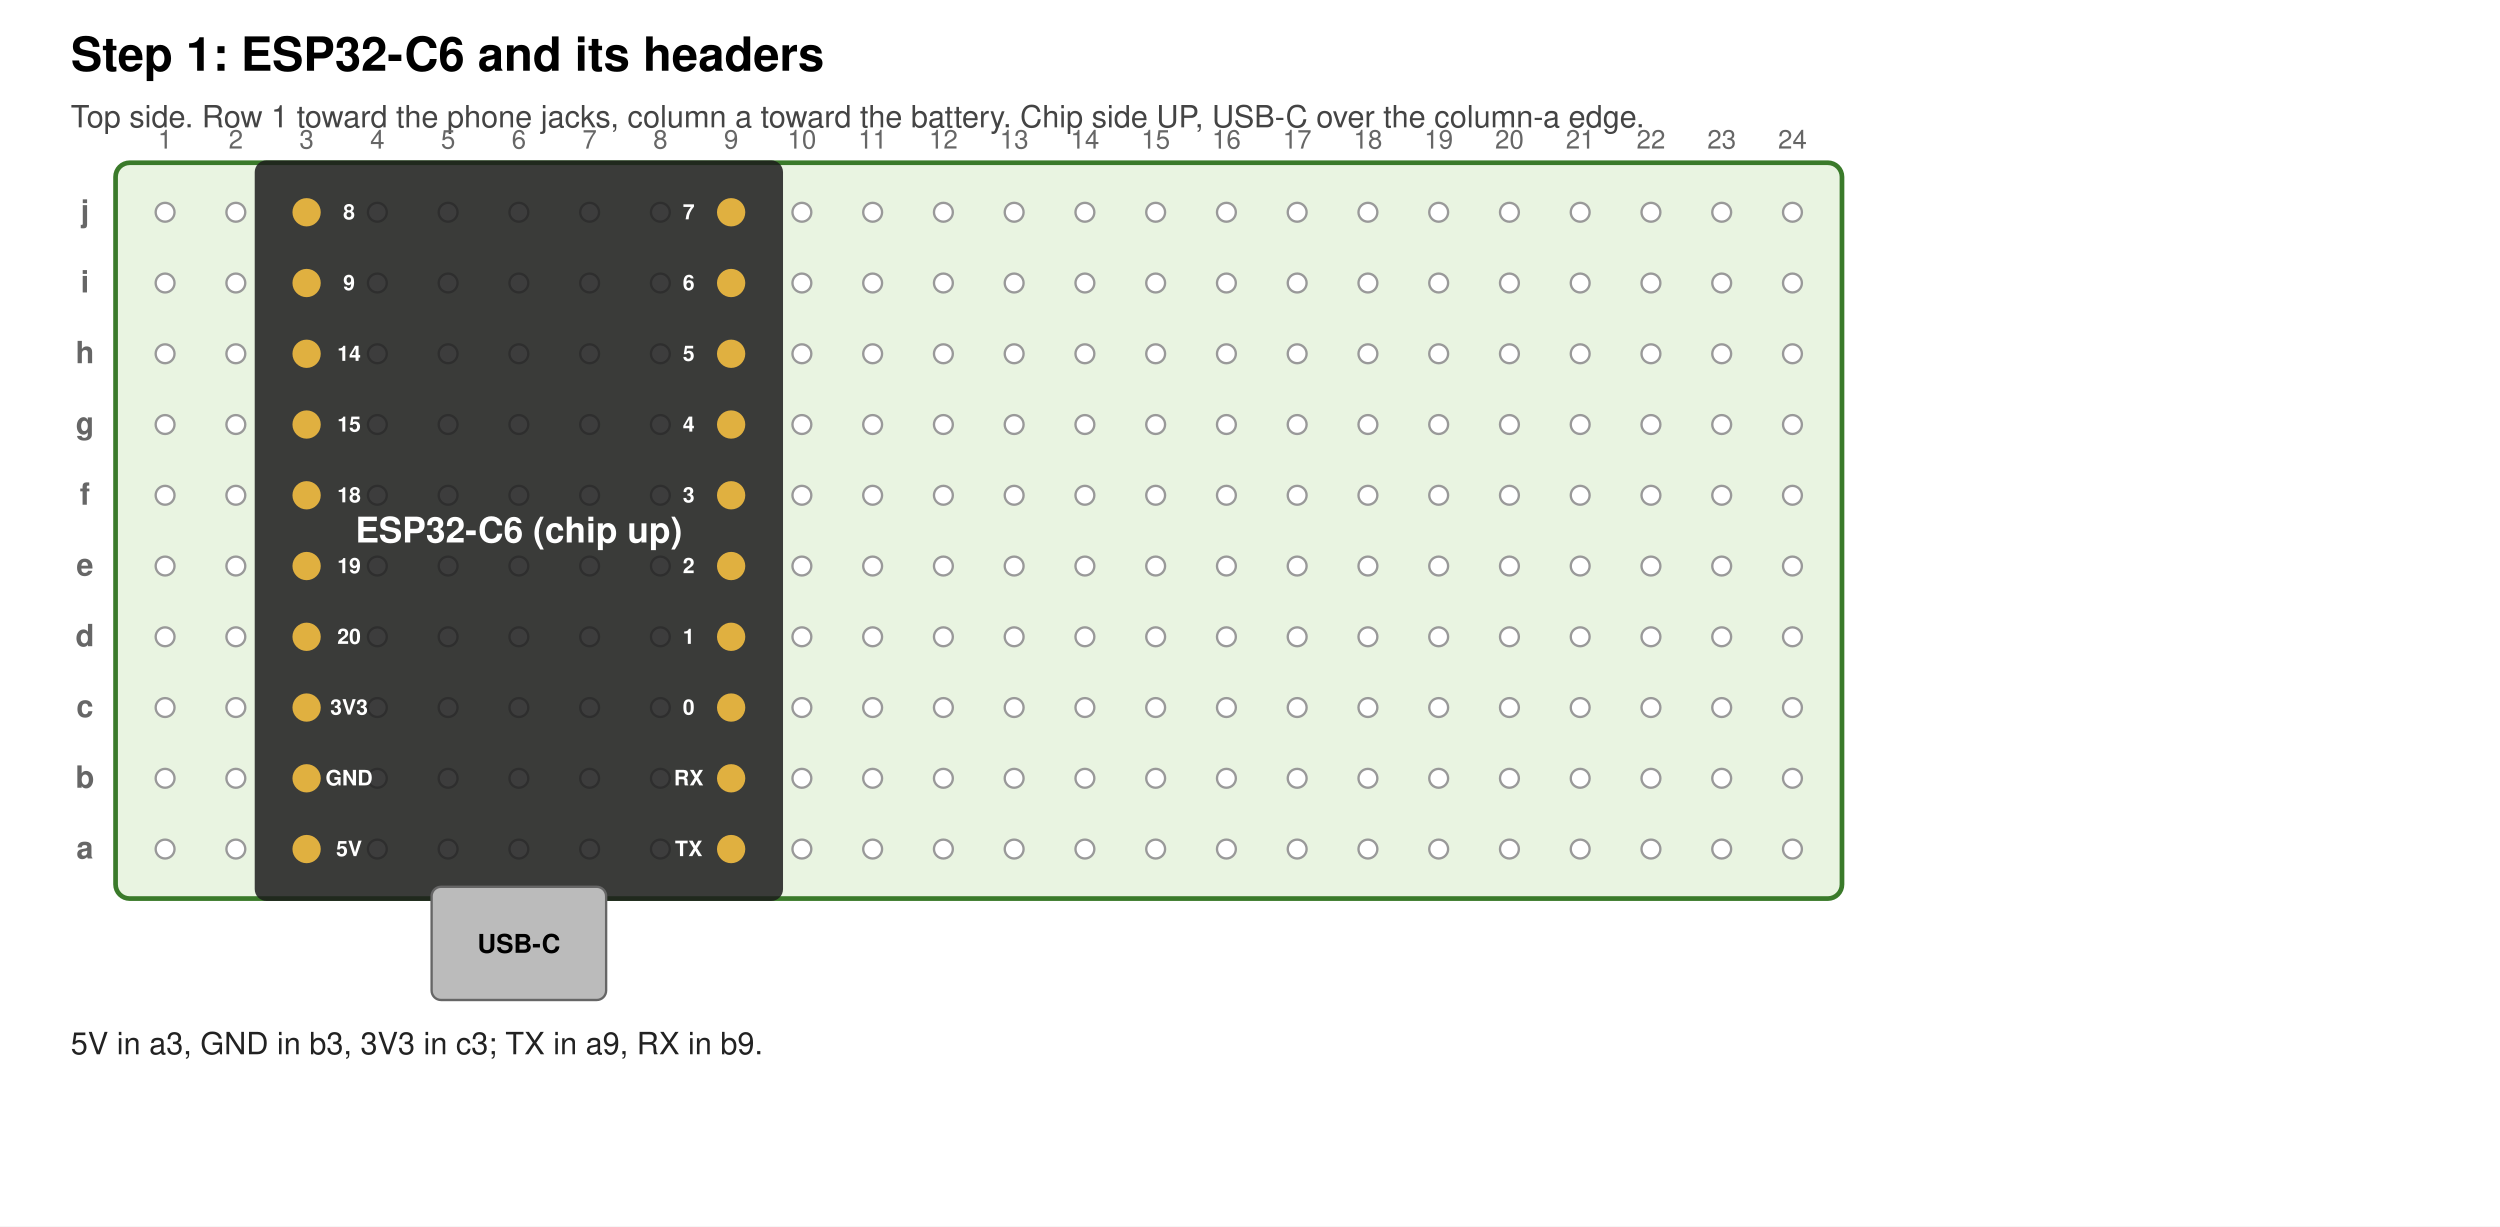
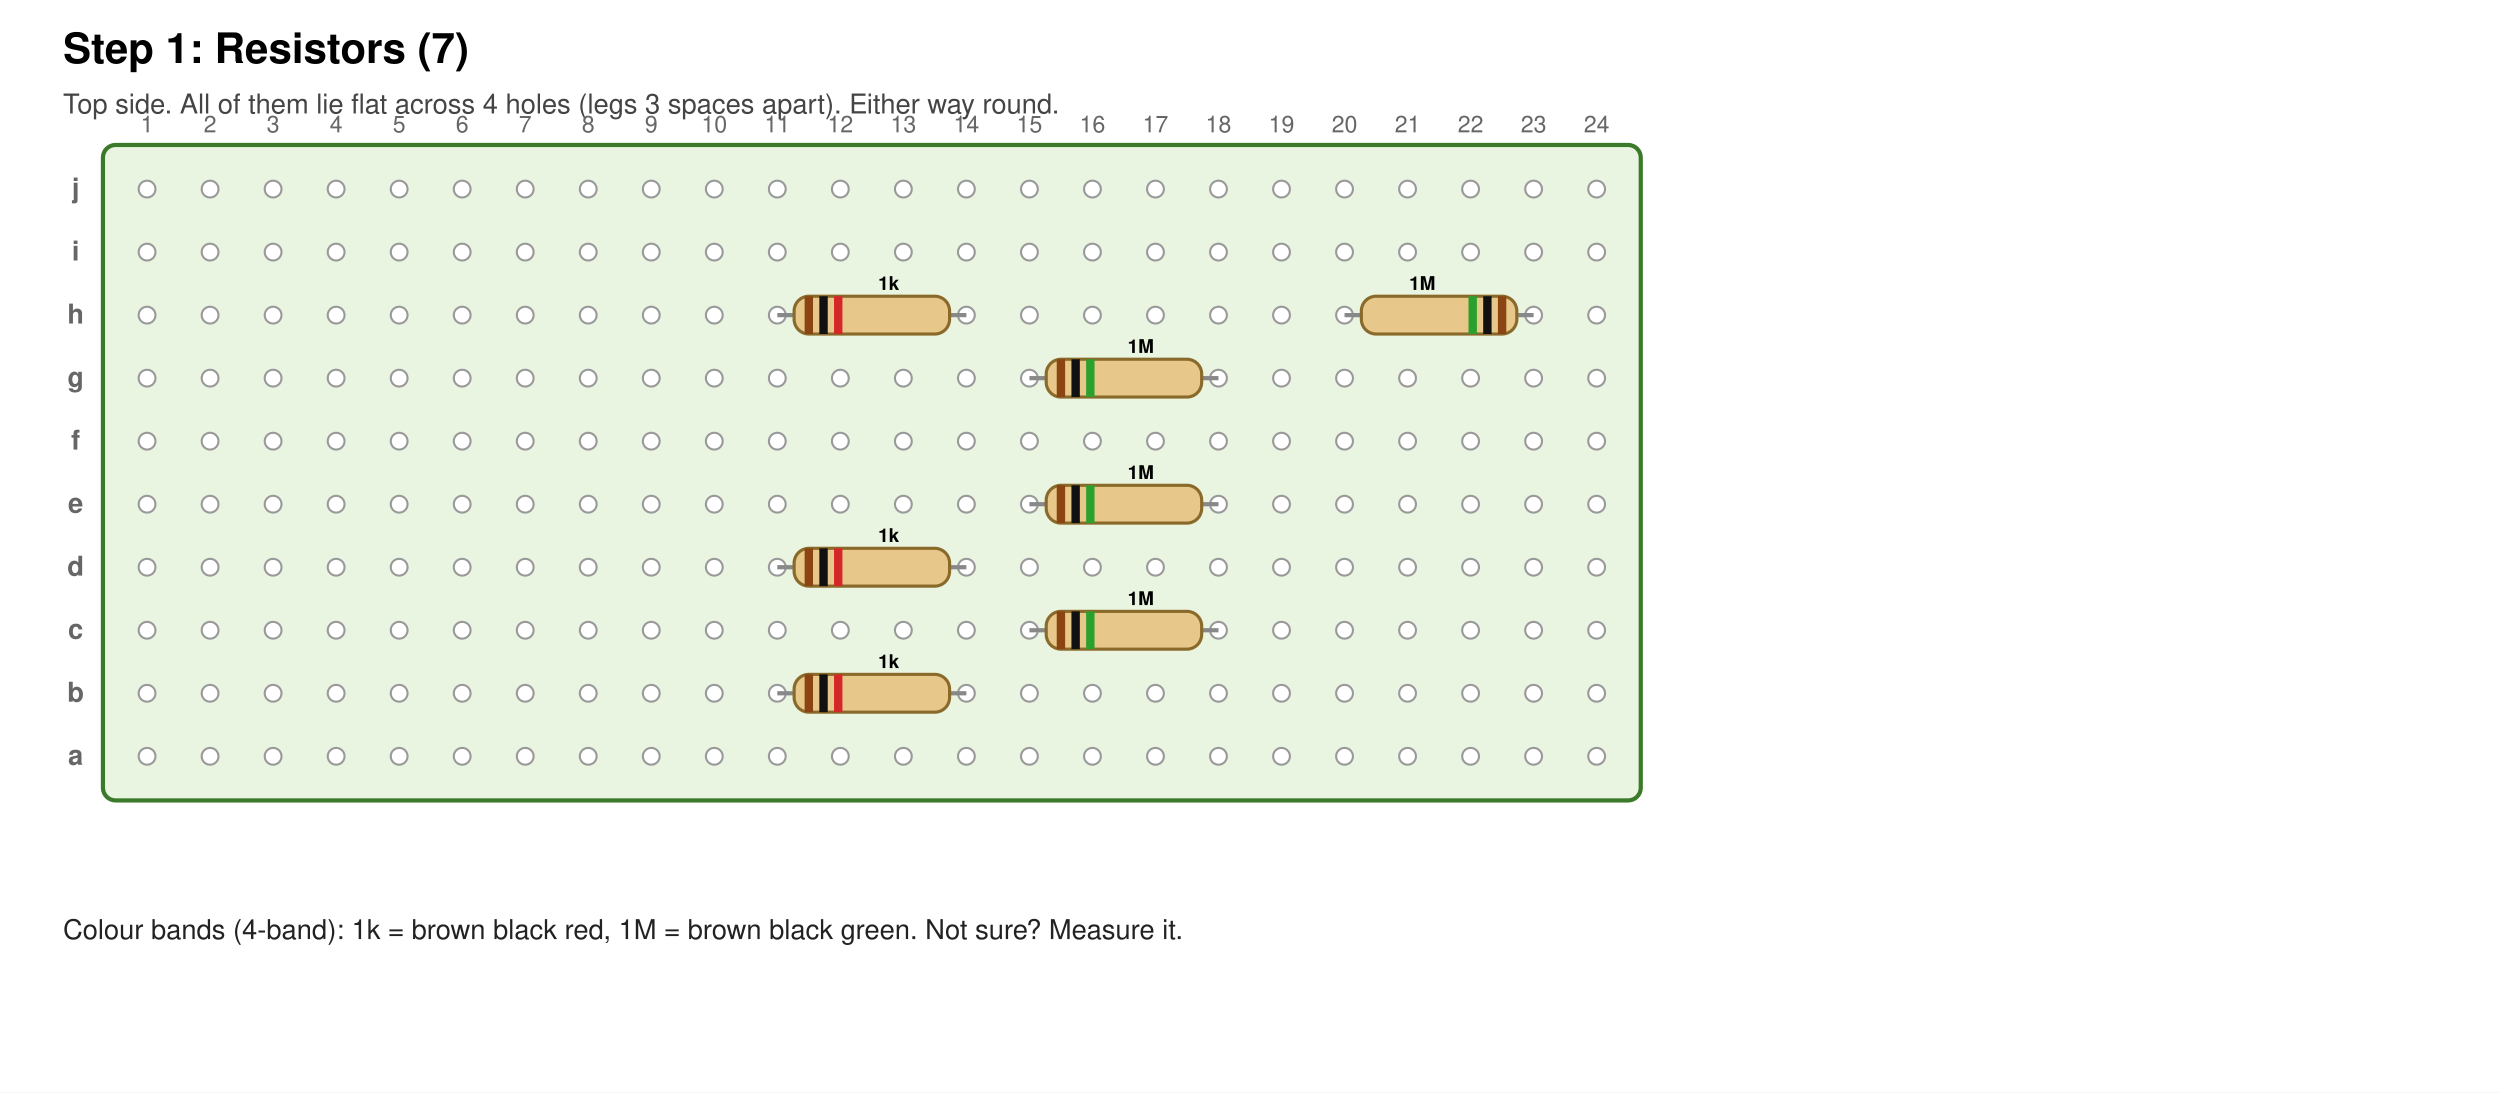
- <svg xmlns="http://www.w3.org/2000/svg" width="1060" height="520" font-family="Helvetica,Arial">
+ <svg xmlns="http://www.w3.org/2000/svg" width="1190" height="520" font-family="Helvetica,Arial">
  <defs>
    <filter id="mute">
      <feColorMatrix type="saturate" values="0" />
    </filter>
  </defs>
  <rect width="100%" height="100%" fill="#ffffff" />
-   <text x="30" y="30" font-size="20" font-weight="bold">Step 1: ESP32-C6 and its headers</text>
-   <text x="30" y="54" font-size="13" fill="#444">Top side. Row 1 toward the phone jacks, column a toward the battery. Chip side UP, USB-C over the column-a edge.</text>
+   <text x="30" y="30" font-size="20" font-weight="bold">Step 1: Resistors (7)</text>
+   <text x="30" y="54" font-size="13" fill="#444">Top side. All of them lie flat across 4 holes (legs 3 spaces apart). Either way round.</text>
  <rect x="49" y="69" width="732" height="312" rx="6" fill="#e9f4e1" stroke="#3a7a2a" stroke-width="2" />
  <text x="70" y="63" font-size="11" fill="#666" text-anchor="middle">1</text>
  <text x="100" y="63" font-size="11" fill="#666" text-anchor="middle">2</text>
  <text x="130" y="63" font-size="11" fill="#666" text-anchor="middle">3</text>
  <text x="160" y="63" font-size="11" fill="#666" text-anchor="middle">4</text>
  <text x="190" y="63" font-size="11" fill="#666" text-anchor="middle">5</text>
  <text x="220" y="63" font-size="11" fill="#666" text-anchor="middle">6</text>
  <text x="250" y="63" font-size="11" fill="#666" text-anchor="middle">7</text>
  <text x="280" y="63" font-size="11" fill="#666" text-anchor="middle">8</text>
  <text x="310" y="63" font-size="11" fill="#666" text-anchor="middle">9</text>
  <text x="340" y="63" font-size="11" fill="#666" text-anchor="middle">10</text>
  <text x="370" y="63" font-size="11" fill="#666" text-anchor="middle">11</text>
  <text x="400" y="63" font-size="11" fill="#666" text-anchor="middle">12</text>
  <text x="430" y="63" font-size="11" fill="#666" text-anchor="middle">13</text>
  <text x="460" y="63" font-size="11" fill="#666" text-anchor="middle">14</text>
  <text x="490" y="63" font-size="11" fill="#666" text-anchor="middle">15</text>
  <text x="520" y="63" font-size="11" fill="#666" text-anchor="middle">16</text>
  <text x="550" y="63" font-size="11" fill="#666" text-anchor="middle">17</text>
  <text x="580" y="63" font-size="11" fill="#666" text-anchor="middle">18</text>
  <text x="610" y="63" font-size="11" fill="#666" text-anchor="middle">19</text>
  <text x="640" y="63" font-size="11" fill="#666" text-anchor="middle">20</text>
  <text x="670" y="63" font-size="11" fill="#666" text-anchor="middle">21</text>
  <text x="700" y="63" font-size="11" fill="#666" text-anchor="middle">22</text>
  <text x="730" y="63" font-size="11" fill="#666" text-anchor="middle">23</text>
  <text x="760" y="63" font-size="11" fill="#666" text-anchor="middle">24</text>
  <text x="36" y="364" font-size="13" font-weight="bold" fill="#666" text-anchor="middle">a</text>
  <text x="36" y="334" font-size="13" font-weight="bold" fill="#666" text-anchor="middle">b</text>
  <text x="36" y="304" font-size="13" font-weight="bold" fill="#666" text-anchor="middle">c</text>
  <text x="36" y="274" font-size="13" font-weight="bold" fill="#666" text-anchor="middle">d</text>
  <text x="36" y="244" font-size="13" font-weight="bold" fill="#666" text-anchor="middle">e</text>
  <text x="36" y="214" font-size="13" font-weight="bold" fill="#666" text-anchor="middle">f</text>
  <text x="36" y="184" font-size="13" font-weight="bold" fill="#666" text-anchor="middle">g</text>
  <text x="36" y="154" font-size="13" font-weight="bold" fill="#666" text-anchor="middle">h</text>
  <text x="36" y="124" font-size="13" font-weight="bold" fill="#666" text-anchor="middle">i</text>
  <text x="36" y="94" font-size="13" font-weight="bold" fill="#666" text-anchor="middle">j</text>
  <circle cx="70" cy="360" r="4" fill="#fff" stroke="#999" />
  <circle cx="70" cy="330" r="4" fill="#fff" stroke="#999" />
  <circle cx="70" cy="300" r="4" fill="#fff" stroke="#999" />
  <circle cx="70" cy="270" r="4" fill="#fff" stroke="#999" />
  <circle cx="70" cy="240" r="4" fill="#fff" stroke="#999" />
  <circle cx="70" cy="210" r="4" fill="#fff" stroke="#999" />
  <circle cx="70" cy="180" r="4" fill="#fff" stroke="#999" />
  <circle cx="70" cy="150" r="4" fill="#fff" stroke="#999" />
  <circle cx="70" cy="120" r="4" fill="#fff" stroke="#999" />
  <circle cx="70" cy="90" r="4" fill="#fff" stroke="#999" />
  <circle cx="100" cy="360" r="4" fill="#fff" stroke="#999" />
  <circle cx="100" cy="330" r="4" fill="#fff" stroke="#999" />
  <circle cx="100" cy="300" r="4" fill="#fff" stroke="#999" />
  <circle cx="100" cy="270" r="4" fill="#fff" stroke="#999" />
  <circle cx="100" cy="240" r="4" fill="#fff" stroke="#999" />
  <circle cx="100" cy="210" r="4" fill="#fff" stroke="#999" />
  <circle cx="100" cy="180" r="4" fill="#fff" stroke="#999" />
  <circle cx="100" cy="150" r="4" fill="#fff" stroke="#999" />
  <circle cx="100" cy="120" r="4" fill="#fff" stroke="#999" />
  <circle cx="100" cy="90" r="4" fill="#fff" stroke="#999" />
  <circle cx="130" cy="360" r="4" fill="#fff" stroke="#999" />
  <circle cx="130" cy="330" r="4" fill="#fff" stroke="#999" />
  <circle cx="130" cy="300" r="4" fill="#fff" stroke="#999" />
  <circle cx="130" cy="270" r="4" fill="#fff" stroke="#999" />
  <circle cx="130" cy="240" r="4" fill="#fff" stroke="#999" />
  <circle cx="130" cy="210" r="4" fill="#fff" stroke="#999" />
  <circle cx="130" cy="180" r="4" fill="#fff" stroke="#999" />
  <circle cx="130" cy="150" r="4" fill="#fff" stroke="#999" />
  <circle cx="130" cy="120" r="4" fill="#fff" stroke="#999" />
  <circle cx="130" cy="90" r="4" fill="#fff" stroke="#999" />
  <circle cx="160" cy="360" r="4" fill="#fff" stroke="#999" />
  <circle cx="160" cy="330" r="4" fill="#fff" stroke="#999" />
  <circle cx="160" cy="300" r="4" fill="#fff" stroke="#999" />
  <circle cx="160" cy="270" r="4" fill="#fff" stroke="#999" />
  <circle cx="160" cy="240" r="4" fill="#fff" stroke="#999" />
  <circle cx="160" cy="210" r="4" fill="#fff" stroke="#999" />
  <circle cx="160" cy="180" r="4" fill="#fff" stroke="#999" />
  <circle cx="160" cy="150" r="4" fill="#fff" stroke="#999" />
  <circle cx="160" cy="120" r="4" fill="#fff" stroke="#999" />
  <circle cx="160" cy="90" r="4" fill="#fff" stroke="#999" />
  <circle cx="190" cy="360" r="4" fill="#fff" stroke="#999" />
  <circle cx="190" cy="330" r="4" fill="#fff" stroke="#999" />
  <circle cx="190" cy="300" r="4" fill="#fff" stroke="#999" />
  <circle cx="190" cy="270" r="4" fill="#fff" stroke="#999" />
  <circle cx="190" cy="240" r="4" fill="#fff" stroke="#999" />
  <circle cx="190" cy="210" r="4" fill="#fff" stroke="#999" />
  <circle cx="190" cy="180" r="4" fill="#fff" stroke="#999" />
  <circle cx="190" cy="150" r="4" fill="#fff" stroke="#999" />
  <circle cx="190" cy="120" r="4" fill="#fff" stroke="#999" />
  <circle cx="190" cy="90" r="4" fill="#fff" stroke="#999" />
  <circle cx="220" cy="360" r="4" fill="#fff" stroke="#999" />
  <circle cx="220" cy="330" r="4" fill="#fff" stroke="#999" />
  <circle cx="220" cy="300" r="4" fill="#fff" stroke="#999" />
  <circle cx="220" cy="270" r="4" fill="#fff" stroke="#999" />
  <circle cx="220" cy="240" r="4" fill="#fff" stroke="#999" />
  <circle cx="220" cy="210" r="4" fill="#fff" stroke="#999" />
  <circle cx="220" cy="180" r="4" fill="#fff" stroke="#999" />
  <circle cx="220" cy="150" r="4" fill="#fff" stroke="#999" />
  <circle cx="220" cy="120" r="4" fill="#fff" stroke="#999" />
  <circle cx="220" cy="90" r="4" fill="#fff" stroke="#999" />
  <circle cx="250" cy="360" r="4" fill="#fff" stroke="#999" />
  <circle cx="250" cy="330" r="4" fill="#fff" stroke="#999" />
  <circle cx="250" cy="300" r="4" fill="#fff" stroke="#999" />
  <circle cx="250" cy="270" r="4" fill="#fff" stroke="#999" />
  <circle cx="250" cy="240" r="4" fill="#fff" stroke="#999" />
  <circle cx="250" cy="210" r="4" fill="#fff" stroke="#999" />
  <circle cx="250" cy="180" r="4" fill="#fff" stroke="#999" />
  <circle cx="250" cy="150" r="4" fill="#fff" stroke="#999" />
  <circle cx="250" cy="120" r="4" fill="#fff" stroke="#999" />
  <circle cx="250" cy="90" r="4" fill="#fff" stroke="#999" />
  <circle cx="280" cy="360" r="4" fill="#fff" stroke="#999" />
  <circle cx="280" cy="330" r="4" fill="#fff" stroke="#999" />
  <circle cx="280" cy="300" r="4" fill="#fff" stroke="#999" />
  <circle cx="280" cy="270" r="4" fill="#fff" stroke="#999" />
  <circle cx="280" cy="240" r="4" fill="#fff" stroke="#999" />
  <circle cx="280" cy="210" r="4" fill="#fff" stroke="#999" />
  <circle cx="280" cy="180" r="4" fill="#fff" stroke="#999" />
  <circle cx="280" cy="150" r="4" fill="#fff" stroke="#999" />
  <circle cx="280" cy="120" r="4" fill="#fff" stroke="#999" />
  <circle cx="280" cy="90" r="4" fill="#fff" stroke="#999" />
  <circle cx="310" cy="360" r="4" fill="#fff" stroke="#999" />
  <circle cx="310" cy="330" r="4" fill="#fff" stroke="#999" />
  <circle cx="310" cy="300" r="4" fill="#fff" stroke="#999" />
  <circle cx="310" cy="270" r="4" fill="#fff" stroke="#999" />
  <circle cx="310" cy="240" r="4" fill="#fff" stroke="#999" />
  <circle cx="310" cy="210" r="4" fill="#fff" stroke="#999" />
  <circle cx="310" cy="180" r="4" fill="#fff" stroke="#999" />
  <circle cx="310" cy="150" r="4" fill="#fff" stroke="#999" />
  <circle cx="310" cy="120" r="4" fill="#fff" stroke="#999" />
  <circle cx="310" cy="90" r="4" fill="#fff" stroke="#999" />
  <circle cx="340" cy="360" r="4" fill="#fff" stroke="#999" />
  <circle cx="340" cy="330" r="4" fill="#fff" stroke="#999" />
  <circle cx="340" cy="300" r="4" fill="#fff" stroke="#999" />
  <circle cx="340" cy="270" r="4" fill="#fff" stroke="#999" />
  <circle cx="340" cy="240" r="4" fill="#fff" stroke="#999" />
  <circle cx="340" cy="210" r="4" fill="#fff" stroke="#999" />
  <circle cx="340" cy="180" r="4" fill="#fff" stroke="#999" />
  <circle cx="340" cy="150" r="4" fill="#fff" stroke="#999" />
  <circle cx="340" cy="120" r="4" fill="#fff" stroke="#999" />
  <circle cx="340" cy="90" r="4" fill="#fff" stroke="#999" />
  <circle cx="370" cy="360" r="4" fill="#fff" stroke="#999" />
  <circle cx="370" cy="330" r="4" fill="#fff" stroke="#999" />
  <circle cx="370" cy="300" r="4" fill="#fff" stroke="#999" />
  <circle cx="370" cy="270" r="4" fill="#fff" stroke="#999" />
  <circle cx="370" cy="240" r="4" fill="#fff" stroke="#999" />
  <circle cx="370" cy="210" r="4" fill="#fff" stroke="#999" />
  <circle cx="370" cy="180" r="4" fill="#fff" stroke="#999" />
  <circle cx="370" cy="150" r="4" fill="#fff" stroke="#999" />
  <circle cx="370" cy="120" r="4" fill="#fff" stroke="#999" />
  <circle cx="370" cy="90" r="4" fill="#fff" stroke="#999" />
  <circle cx="400" cy="360" r="4" fill="#fff" stroke="#999" />
  <circle cx="400" cy="330" r="4" fill="#fff" stroke="#999" />
  <circle cx="400" cy="300" r="4" fill="#fff" stroke="#999" />
  <circle cx="400" cy="270" r="4" fill="#fff" stroke="#999" />
  <circle cx="400" cy="240" r="4" fill="#fff" stroke="#999" />
  <circle cx="400" cy="210" r="4" fill="#fff" stroke="#999" />
  <circle cx="400" cy="180" r="4" fill="#fff" stroke="#999" />
  <circle cx="400" cy="150" r="4" fill="#fff" stroke="#999" />
  <circle cx="400" cy="120" r="4" fill="#fff" stroke="#999" />
  <circle cx="400" cy="90" r="4" fill="#fff" stroke="#999" />
  <circle cx="430" cy="360" r="4" fill="#fff" stroke="#999" />
  <circle cx="430" cy="330" r="4" fill="#fff" stroke="#999" />
  <circle cx="430" cy="300" r="4" fill="#fff" stroke="#999" />
  <circle cx="430" cy="270" r="4" fill="#fff" stroke="#999" />
  <circle cx="430" cy="240" r="4" fill="#fff" stroke="#999" />
  <circle cx="430" cy="210" r="4" fill="#fff" stroke="#999" />
  <circle cx="430" cy="180" r="4" fill="#fff" stroke="#999" />
  <circle cx="430" cy="150" r="4" fill="#fff" stroke="#999" />
  <circle cx="430" cy="120" r="4" fill="#fff" stroke="#999" />
  <circle cx="430" cy="90" r="4" fill="#fff" stroke="#999" />
  <circle cx="460" cy="360" r="4" fill="#fff" stroke="#999" />
  <circle cx="460" cy="330" r="4" fill="#fff" stroke="#999" />
  <circle cx="460" cy="300" r="4" fill="#fff" stroke="#999" />
  <circle cx="460" cy="270" r="4" fill="#fff" stroke="#999" />
  <circle cx="460" cy="240" r="4" fill="#fff" stroke="#999" />
  <circle cx="460" cy="210" r="4" fill="#fff" stroke="#999" />
  <circle cx="460" cy="180" r="4" fill="#fff" stroke="#999" />
  <circle cx="460" cy="150" r="4" fill="#fff" stroke="#999" />
  <circle cx="460" cy="120" r="4" fill="#fff" stroke="#999" />
  <circle cx="460" cy="90" r="4" fill="#fff" stroke="#999" />
  <circle cx="490" cy="360" r="4" fill="#fff" stroke="#999" />
  <circle cx="490" cy="330" r="4" fill="#fff" stroke="#999" />
  <circle cx="490" cy="300" r="4" fill="#fff" stroke="#999" />
  <circle cx="490" cy="270" r="4" fill="#fff" stroke="#999" />
  <circle cx="490" cy="240" r="4" fill="#fff" stroke="#999" />
  <circle cx="490" cy="210" r="4" fill="#fff" stroke="#999" />
  <circle cx="490" cy="180" r="4" fill="#fff" stroke="#999" />
  <circle cx="490" cy="150" r="4" fill="#fff" stroke="#999" />
  <circle cx="490" cy="120" r="4" fill="#fff" stroke="#999" />
  <circle cx="490" cy="90" r="4" fill="#fff" stroke="#999" />
  <circle cx="520" cy="360" r="4" fill="#fff" stroke="#999" />
  <circle cx="520" cy="330" r="4" fill="#fff" stroke="#999" />
  <circle cx="520" cy="300" r="4" fill="#fff" stroke="#999" />
  <circle cx="520" cy="270" r="4" fill="#fff" stroke="#999" />
  <circle cx="520" cy="240" r="4" fill="#fff" stroke="#999" />
  <circle cx="520" cy="210" r="4" fill="#fff" stroke="#999" />
  <circle cx="520" cy="180" r="4" fill="#fff" stroke="#999" />
  <circle cx="520" cy="150" r="4" fill="#fff" stroke="#999" />
  <circle cx="520" cy="120" r="4" fill="#fff" stroke="#999" />
  <circle cx="520" cy="90" r="4" fill="#fff" stroke="#999" />
  <circle cx="550" cy="360" r="4" fill="#fff" stroke="#999" />
  <circle cx="550" cy="330" r="4" fill="#fff" stroke="#999" />
  <circle cx="550" cy="300" r="4" fill="#fff" stroke="#999" />
  <circle cx="550" cy="270" r="4" fill="#fff" stroke="#999" />
  <circle cx="550" cy="240" r="4" fill="#fff" stroke="#999" />
  <circle cx="550" cy="210" r="4" fill="#fff" stroke="#999" />
  <circle cx="550" cy="180" r="4" fill="#fff" stroke="#999" />
  <circle cx="550" cy="150" r="4" fill="#fff" stroke="#999" />
  <circle cx="550" cy="120" r="4" fill="#fff" stroke="#999" />
  <circle cx="550" cy="90" r="4" fill="#fff" stroke="#999" />
  <circle cx="580" cy="360" r="4" fill="#fff" stroke="#999" />
  <circle cx="580" cy="330" r="4" fill="#fff" stroke="#999" />
  <circle cx="580" cy="300" r="4" fill="#fff" stroke="#999" />
  <circle cx="580" cy="270" r="4" fill="#fff" stroke="#999" />
  <circle cx="580" cy="240" r="4" fill="#fff" stroke="#999" />
  <circle cx="580" cy="210" r="4" fill="#fff" stroke="#999" />
  <circle cx="580" cy="180" r="4" fill="#fff" stroke="#999" />
  <circle cx="580" cy="150" r="4" fill="#fff" stroke="#999" />
  <circle cx="580" cy="120" r="4" fill="#fff" stroke="#999" />
  <circle cx="580" cy="90" r="4" fill="#fff" stroke="#999" />
  <circle cx="610" cy="360" r="4" fill="#fff" stroke="#999" />
  <circle cx="610" cy="330" r="4" fill="#fff" stroke="#999" />
  <circle cx="610" cy="300" r="4" fill="#fff" stroke="#999" />
  <circle cx="610" cy="270" r="4" fill="#fff" stroke="#999" />
  <circle cx="610" cy="240" r="4" fill="#fff" stroke="#999" />
  <circle cx="610" cy="210" r="4" fill="#fff" stroke="#999" />
  <circle cx="610" cy="180" r="4" fill="#fff" stroke="#999" />
  <circle cx="610" cy="150" r="4" fill="#fff" stroke="#999" />
  <circle cx="610" cy="120" r="4" fill="#fff" stroke="#999" />
  <circle cx="610" cy="90" r="4" fill="#fff" stroke="#999" />
  <circle cx="640" cy="360" r="4" fill="#fff" stroke="#999" />
  <circle cx="640" cy="330" r="4" fill="#fff" stroke="#999" />
  <circle cx="640" cy="300" r="4" fill="#fff" stroke="#999" />
  <circle cx="640" cy="270" r="4" fill="#fff" stroke="#999" />
  <circle cx="640" cy="240" r="4" fill="#fff" stroke="#999" />
  <circle cx="640" cy="210" r="4" fill="#fff" stroke="#999" />
  <circle cx="640" cy="180" r="4" fill="#fff" stroke="#999" />
  <circle cx="640" cy="150" r="4" fill="#fff" stroke="#999" />
  <circle cx="640" cy="120" r="4" fill="#fff" stroke="#999" />
  <circle cx="640" cy="90" r="4" fill="#fff" stroke="#999" />
  <circle cx="670" cy="360" r="4" fill="#fff" stroke="#999" />
  <circle cx="670" cy="330" r="4" fill="#fff" stroke="#999" />
  <circle cx="670" cy="300" r="4" fill="#fff" stroke="#999" />
  <circle cx="670" cy="270" r="4" fill="#fff" stroke="#999" />
  <circle cx="670" cy="240" r="4" fill="#fff" stroke="#999" />
  <circle cx="670" cy="210" r="4" fill="#fff" stroke="#999" />
  <circle cx="670" cy="180" r="4" fill="#fff" stroke="#999" />
  <circle cx="670" cy="150" r="4" fill="#fff" stroke="#999" />
  <circle cx="670" cy="120" r="4" fill="#fff" stroke="#999" />
  <circle cx="670" cy="90" r="4" fill="#fff" stroke="#999" />
  <circle cx="700" cy="360" r="4" fill="#fff" stroke="#999" />
  <circle cx="700" cy="330" r="4" fill="#fff" stroke="#999" />
  <circle cx="700" cy="300" r="4" fill="#fff" stroke="#999" />
  <circle cx="700" cy="270" r="4" fill="#fff" stroke="#999" />
  <circle cx="700" cy="240" r="4" fill="#fff" stroke="#999" />
  <circle cx="700" cy="210" r="4" fill="#fff" stroke="#999" />
  <circle cx="700" cy="180" r="4" fill="#fff" stroke="#999" />
  <circle cx="700" cy="150" r="4" fill="#fff" stroke="#999" />
  <circle cx="700" cy="120" r="4" fill="#fff" stroke="#999" />
  <circle cx="700" cy="90" r="4" fill="#fff" stroke="#999" />
  <circle cx="730" cy="360" r="4" fill="#fff" stroke="#999" />
  <circle cx="730" cy="330" r="4" fill="#fff" stroke="#999" />
  <circle cx="730" cy="300" r="4" fill="#fff" stroke="#999" />
  <circle cx="730" cy="270" r="4" fill="#fff" stroke="#999" />
  <circle cx="730" cy="240" r="4" fill="#fff" stroke="#999" />
  <circle cx="730" cy="210" r="4" fill="#fff" stroke="#999" />
  <circle cx="730" cy="180" r="4" fill="#fff" stroke="#999" />
  <circle cx="730" cy="150" r="4" fill="#fff" stroke="#999" />
  <circle cx="730" cy="120" r="4" fill="#fff" stroke="#999" />
  <circle cx="730" cy="90" r="4" fill="#fff" stroke="#999" />
  <circle cx="760" cy="360" r="4" fill="#fff" stroke="#999" />
  <circle cx="760" cy="330" r="4" fill="#fff" stroke="#999" />
  <circle cx="760" cy="300" r="4" fill="#fff" stroke="#999" />
  <circle cx="760" cy="270" r="4" fill="#fff" stroke="#999" />
  <circle cx="760" cy="240" r="4" fill="#fff" stroke="#999" />
  <circle cx="760" cy="210" r="4" fill="#fff" stroke="#999" />
  <circle cx="760" cy="180" r="4" fill="#fff" stroke="#999" />
  <circle cx="760" cy="150" r="4" fill="#fff" stroke="#999" />
  <circle cx="760" cy="120" r="4" fill="#fff" stroke="#999" />
  <circle cx="760" cy="90" r="4" fill="#fff" stroke="#999" />
  <g filter="url(#mute)" opacity="0.3">
</g>
-   <rect x="108" y="68" width="224" height="314" rx="5" fill="#1b1b1b" opacity="0.85" />
-   <rect x="183" y="376" width="74" height="48" rx="4" fill="#bbb" stroke="#666" />
-   <text x="220" y="404" font-size="11" text-anchor="middle" font-weight="bold">USB-C</text>
-   <circle cx="130" cy="360" r="6" fill="#e0b040" />
-   <text x="148" y="363" font-size="9" fill="#fff" text-anchor="middle" font-weight="bold">5V</text>
-   <circle cx="130" cy="330" r="6" fill="#e0b040" />
-   <text x="148" y="333" font-size="9" fill="#fff" text-anchor="middle" font-weight="bold">GND</text>
-   <circle cx="130" cy="300" r="6" fill="#e0b040" />
-   <text x="148" y="303" font-size="9" fill="#fff" text-anchor="middle" font-weight="bold">3V3</text>
-   <circle cx="130" cy="270" r="6" fill="#e0b040" />
-   <text x="148" y="273" font-size="9" fill="#fff" text-anchor="middle" font-weight="bold">20</text>
-   <circle cx="130" cy="240" r="6" fill="#e0b040" />
-   <text x="148" y="243" font-size="9" fill="#fff" text-anchor="middle" font-weight="bold">19</text>
-   <circle cx="130" cy="210" r="6" fill="#e0b040" />
-   <text x="148" y="213" font-size="9" fill="#fff" text-anchor="middle" font-weight="bold">18</text>
-   <circle cx="130" cy="180" r="6" fill="#e0b040" />
-   <text x="148" y="183" font-size="9" fill="#fff" text-anchor="middle" font-weight="bold">15</text>
-   <circle cx="130" cy="150" r="6" fill="#e0b040" />
-   <text x="148" y="153" font-size="9" fill="#fff" text-anchor="middle" font-weight="bold">14</text>
-   <circle cx="130" cy="120" r="6" fill="#e0b040" />
-   <text x="148" y="123" font-size="9" fill="#fff" text-anchor="middle" font-weight="bold">9</text>
-   <circle cx="130" cy="90" r="6" fill="#e0b040" />
-   <text x="148" y="93" font-size="9" fill="#fff" text-anchor="middle" font-weight="bold">8</text>
-   <circle cx="310" cy="360" r="6" fill="#e0b040" />
-   <text x="292" y="363" font-size="9" fill="#fff" text-anchor="middle" font-weight="bold">TX</text>
-   <circle cx="310" cy="330" r="6" fill="#e0b040" />
-   <text x="292" y="333" font-size="9" fill="#fff" text-anchor="middle" font-weight="bold">RX</text>
-   <circle cx="310" cy="300" r="6" fill="#e0b040" />
-   <text x="292" y="303" font-size="9" fill="#fff" text-anchor="middle" font-weight="bold">0</text>
-   <circle cx="310" cy="270" r="6" fill="#e0b040" />
-   <text x="292" y="273" font-size="9" fill="#fff" text-anchor="middle" font-weight="bold">1</text>
-   <circle cx="310" cy="240" r="6" fill="#e0b040" />
-   <text x="292" y="243" font-size="9" fill="#fff" text-anchor="middle" font-weight="bold">2</text>
-   <circle cx="310" cy="210" r="6" fill="#e0b040" />
-   <text x="292" y="213" font-size="9" fill="#fff" text-anchor="middle" font-weight="bold">3</text>
-   <circle cx="310" cy="180" r="6" fill="#e0b040" />
-   <text x="292" y="183" font-size="9" fill="#fff" text-anchor="middle" font-weight="bold">4</text>
-   <circle cx="310" cy="150" r="6" fill="#e0b040" />
-   <text x="292" y="153" font-size="9" fill="#fff" text-anchor="middle" font-weight="bold">5</text>
-   <circle cx="310" cy="120" r="6" fill="#e0b040" />
-   <text x="292" y="123" font-size="9" fill="#fff" text-anchor="middle" font-weight="bold">6</text>
-   <circle cx="310" cy="90" r="6" fill="#e0b040" />
-   <text x="292" y="93" font-size="9" fill="#fff" text-anchor="middle" font-weight="bold">7</text>
-   <text x="220" y="230" font-size="15" fill="#fff" text-anchor="middle" font-weight="bold">ESP32-C6 (chip up)</text>
-   <text x="30" y="447" font-size="13" fill="#222">5V in a3, GND in b3, 3V3 in c3; TX in a9, RX in b9.</text>
+   <line x1="730" y1="150" x2="640" y2="150" stroke="#888" stroke-width="2" />
+   <rect x="648" y="141" width="74" height="18" rx="7" fill="#e8c88a" stroke="#8a6a2a" stroke-width="1.5" />
+   <rect x="713" y="141" width="4" height="18" fill="#8b4513" />
+   <rect x="706" y="141" width="4" height="18" fill="#111" />
+   <rect x="699" y="141" width="4" height="18" fill="#2ca02c" />
+   <text x="677" y="138" font-size="9" text-anchor="middle" font-weight="bold">1M</text>
+   <line x1="490" y1="180" x2="580" y2="180" stroke="#888" stroke-width="2" />
+   <rect x="498" y="171" width="74" height="18" rx="7" fill="#e8c88a" stroke="#8a6a2a" stroke-width="1.5" />
+   <rect x="503" y="171" width="4" height="18" fill="#8b4513" />
+   <rect x="510" y="171" width="4" height="18" fill="#111" />
+   <rect x="517" y="171" width="4" height="18" fill="#2ca02c" />
+   <text x="543" y="168" font-size="9" text-anchor="middle" font-weight="bold">1M</text>
+   <line x1="490" y1="240" x2="580" y2="240" stroke="#888" stroke-width="2" />
+   <rect x="498" y="231" width="74" height="18" rx="7" fill="#e8c88a" stroke="#8a6a2a" stroke-width="1.5" />
+   <rect x="503" y="231" width="4" height="18" fill="#8b4513" />
+   <rect x="510" y="231" width="4" height="18" fill="#111" />
+   <rect x="517" y="231" width="4" height="18" fill="#2ca02c" />
+   <text x="543" y="228" font-size="9" text-anchor="middle" font-weight="bold">1M</text>
+   <line x1="490" y1="300" x2="580" y2="300" stroke="#888" stroke-width="2" />
+   <rect x="498" y="291" width="74" height="18" rx="7" fill="#e8c88a" stroke="#8a6a2a" stroke-width="1.5" />
+   <rect x="503" y="291" width="4" height="18" fill="#8b4513" />
+   <rect x="510" y="291" width="4" height="18" fill="#111" />
+   <rect x="517" y="291" width="4" height="18" fill="#2ca02c" />
+   <text x="543" y="288" font-size="9" text-anchor="middle" font-weight="bold">1M</text>
+   <line x1="370" y1="330" x2="460" y2="330" stroke="#888" stroke-width="2" />
+   <rect x="378" y="321" width="74" height="18" rx="7" fill="#e8c88a" stroke="#8a6a2a" stroke-width="1.5" />
+   <rect x="383" y="321" width="4" height="18" fill="#8b4513" />
+   <rect x="390" y="321" width="4" height="18" fill="#111" />
+   <rect x="397" y="321" width="4" height="18" fill="#d62728" />
+   <text x="423" y="318" font-size="9" text-anchor="middle" font-weight="bold">1k</text>
+   <line x1="370" y1="270" x2="460" y2="270" stroke="#888" stroke-width="2" />
+   <rect x="378" y="261" width="74" height="18" rx="7" fill="#e8c88a" stroke="#8a6a2a" stroke-width="1.5" />
+   <rect x="383" y="261" width="4" height="18" fill="#8b4513" />
+   <rect x="390" y="261" width="4" height="18" fill="#111" />
+   <rect x="397" y="261" width="4" height="18" fill="#d62728" />
+   <text x="423" y="258" font-size="9" text-anchor="middle" font-weight="bold">1k</text>
+   <line x1="370" y1="150" x2="460" y2="150" stroke="#888" stroke-width="2" />
+   <rect x="378" y="141" width="74" height="18" rx="7" fill="#e8c88a" stroke="#8a6a2a" stroke-width="1.5" />
+   <rect x="383" y="141" width="4" height="18" fill="#8b4513" />
+   <rect x="390" y="141" width="4" height="18" fill="#111" />
+   <rect x="397" y="141" width="4" height="18" fill="#d62728" />
+   <text x="423" y="138" font-size="9" text-anchor="middle" font-weight="bold">1k</text>
+   <text x="30" y="447" font-size="13" fill="#222">Colour bands (4-band): 1k = brown black red, 1M = brown black green. Not sure? Measure it.</text>
</svg>
